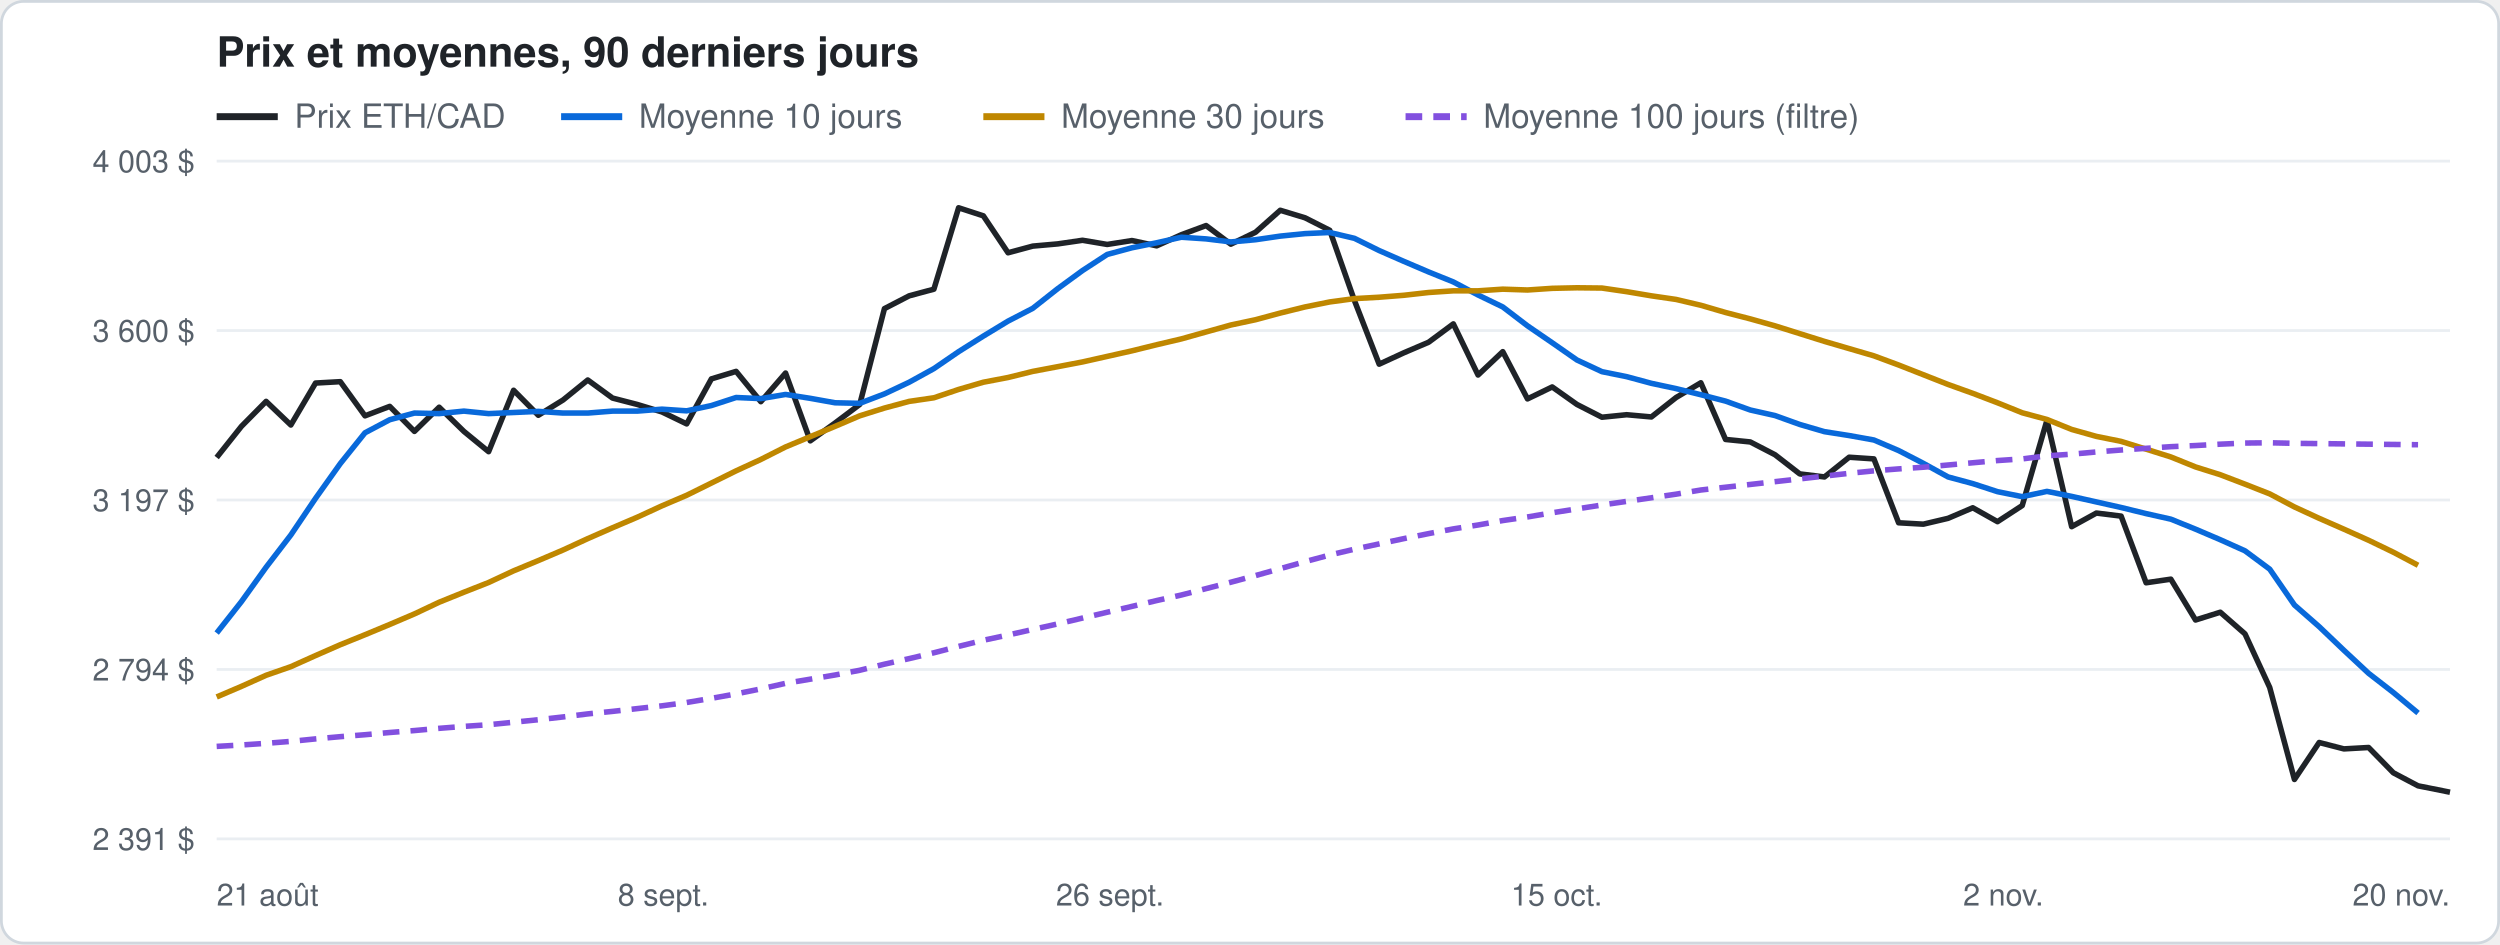
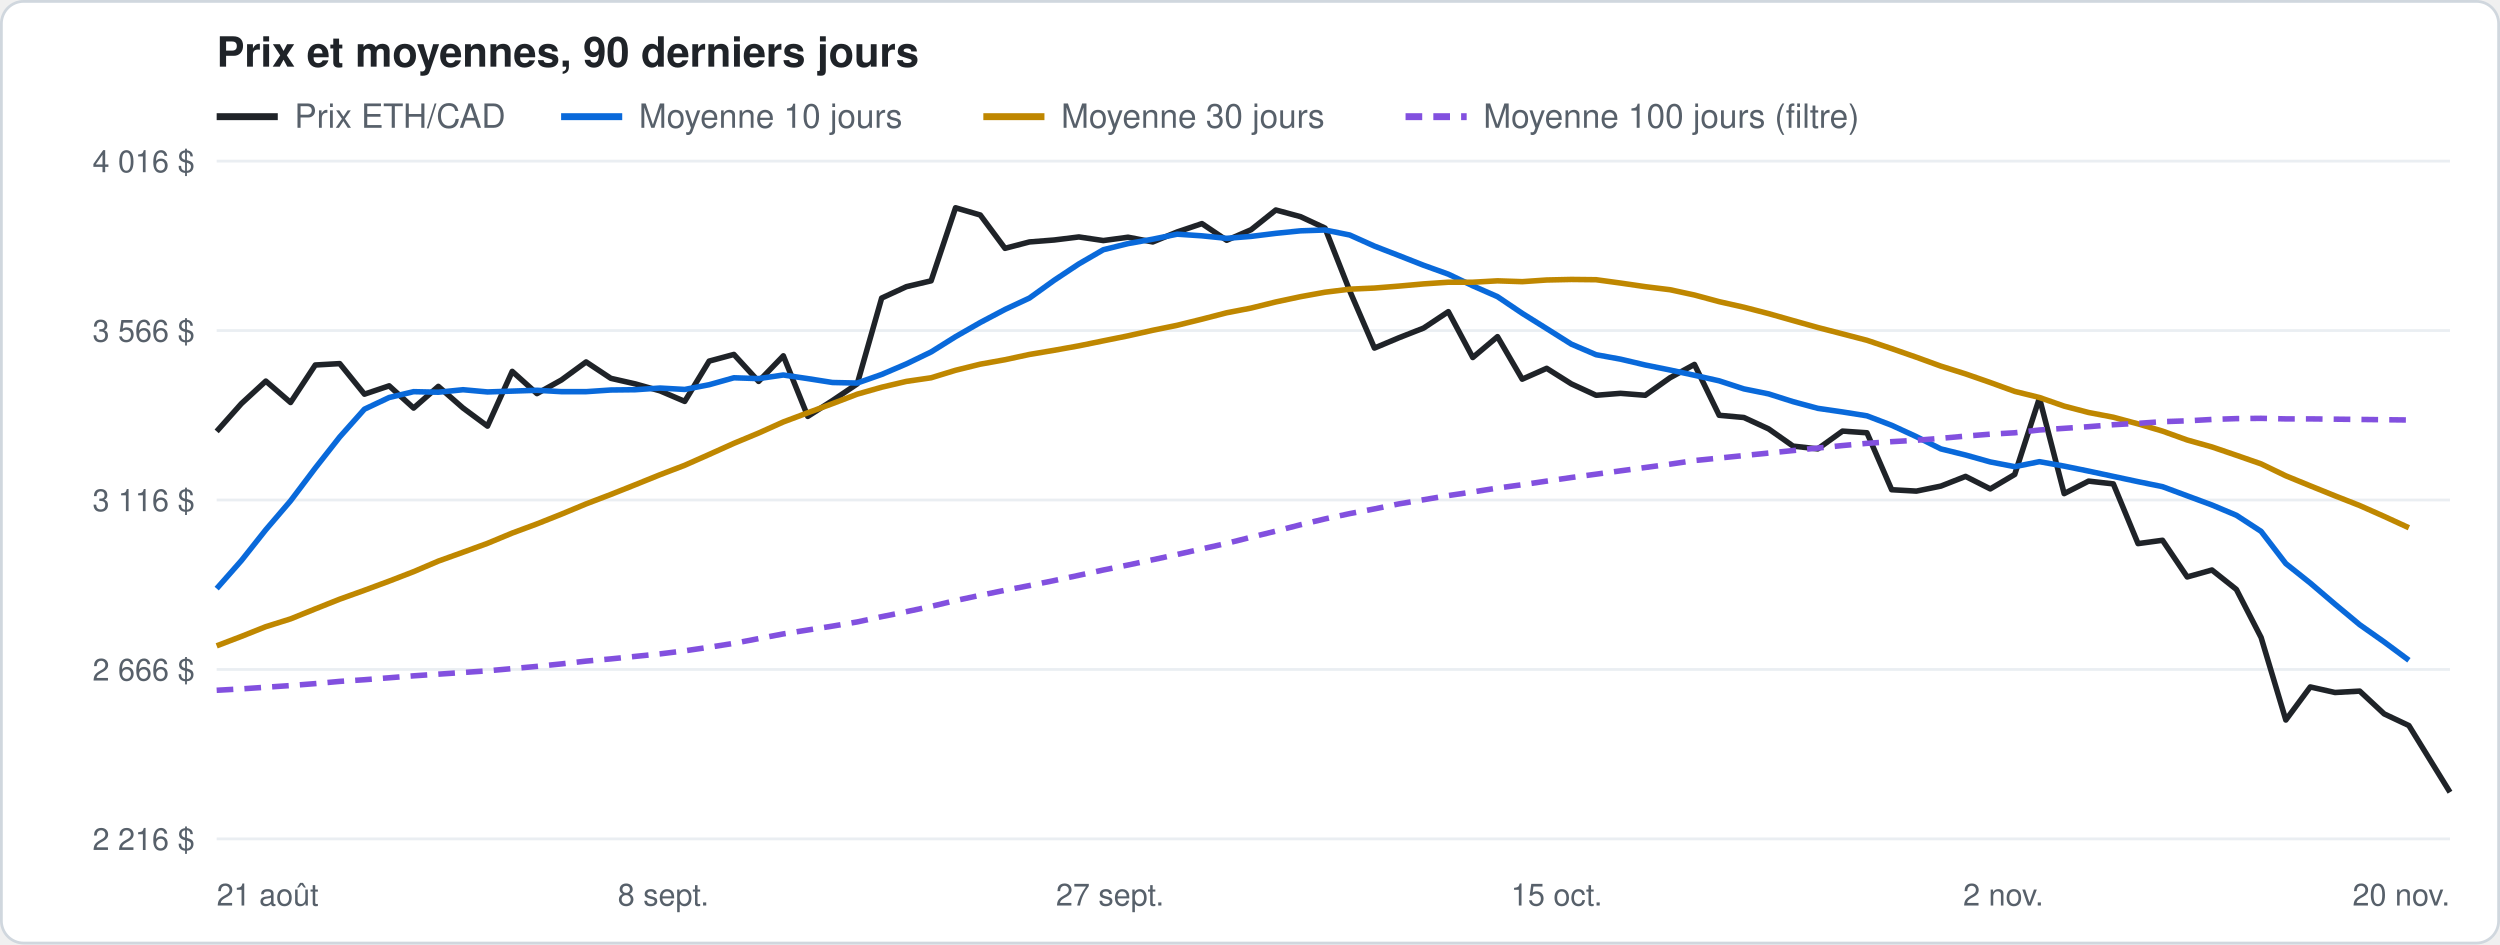
<svg xmlns="http://www.w3.org/2000/svg" width="900" height="340" viewBox="0 0 900 340" font-family="-apple-system, Segoe UI, Helvetica, Arial, sans-serif">
  <rect x="0.5" y="0.5" width="899" height="339" rx="8" fill="#ffffff" stroke="#d0d7de" />
  <text x="78" y="24" font-size="15" font-weight="600" fill="#1f2328">Prix et moyennes, 90 derniers jours</text>
  <line x1="78" y1="42" x2="100" y2="42" stroke="#1f2328" stroke-width="2.5" />
  <text x="106" y="46" font-size="12" fill="#57606a">Prix ETH/CAD</text>
  <line x1="202" y1="42" x2="224" y2="42" stroke="#0969da" stroke-width="2.5" />
  <text x="230" y="46" font-size="12" fill="#57606a">Moyenne 10 jours</text>
  <line x1="354" y1="42" x2="376" y2="42" stroke="#bf8700" stroke-width="2.5" />
  <text x="382" y="46" font-size="12" fill="#57606a">Moyenne 30 jours</text>
  <line x1="506" y1="42" x2="528" y2="42" stroke="#8250df" stroke-width="2.5" stroke-dasharray="6 4" />
  <text x="534" y="46" font-size="12" fill="#57606a">Moyenne 100 jours (filtre)</text>
  <line x1="78" y1="302.0" x2="882" y2="302.0" stroke="#eaeef2" />
-   <text x="70" y="306.0" font-size="11" fill="#57606a" text-anchor="end">2 391 $</text>
+   <text x="70" y="306.0" font-size="11" fill="#57606a" text-anchor="end">2 216 $</text>
  <line x1="78" y1="241.0" x2="882" y2="241.0" stroke="#eaeef2" />
-   <text x="70" y="245.0" font-size="11" fill="#57606a" text-anchor="end">2 794 $</text>
+   <text x="70" y="245.0" font-size="11" fill="#57606a" text-anchor="end">2 666 $</text>
  <line x1="78" y1="180.0" x2="882" y2="180.0" stroke="#eaeef2" />
-   <text x="70" y="184.0" font-size="11" fill="#57606a" text-anchor="end">3 197 $</text>
+   <text x="70" y="184.0" font-size="11" fill="#57606a" text-anchor="end">3 116 $</text>
  <line x1="78" y1="119.0" x2="882" y2="119.0" stroke="#eaeef2" />
-   <text x="70" y="123.0" font-size="11" fill="#57606a" text-anchor="end">3 600 $</text>
+   <text x="70" y="123.0" font-size="11" fill="#57606a" text-anchor="end">3 566 $</text>
  <line x1="78" y1="58.0" x2="882" y2="58.0" stroke="#eaeef2" />
-   <text x="70" y="62.0" font-size="11" fill="#57606a" text-anchor="end">4 003 $</text>
+   <text x="70" y="62.0" font-size="11" fill="#57606a" text-anchor="end">4 016 $</text>
  <text x="78.0" y="326" font-size="11" fill="#57606a" text-anchor="start">21 août</text>
  <text x="238.8" y="326" font-size="11" fill="#57606a" text-anchor="middle">8 sept.</text>
-   <text x="399.6" y="326" font-size="11" fill="#57606a" text-anchor="middle">26 sept.</text>
+   <text x="399.6" y="326" font-size="11" fill="#57606a" text-anchor="middle">27 sept.</text>
  <text x="560.4" y="326" font-size="11" fill="#57606a" text-anchor="middle">15 oct.</text>
  <text x="721.2" y="326" font-size="11" fill="#57606a" text-anchor="middle">2 nov.</text>
  <text x="882.0" y="326" font-size="11" fill="#57606a" text-anchor="end">20 nov.</text>
-   <polyline points="78.0,164.7 86.9,153.5 95.8,144.5 104.7,153.0 113.6,137.9 122.5,137.4 131.4,149.7 140.3,146.3 149.2,155.3 158.1,146.6 167.0,155.3 175.9,162.6 184.9,140.5 193.8,149.5 202.7,144.0 211.6,136.8 220.5,143.3 229.4,145.6 238.3,148.3 247.2,152.6 256.1,136.4 265.0,133.7 273.9,144.6 282.8,134.3 291.7,158.7 300.6,152.3 309.5,145.6 318.4,111.1 327.3,106.5 336.2,104.1 345.1,74.8 354.0,77.7 362.9,91.0 371.8,88.6 380.8,87.8 389.7,86.5 398.6,88.0 407.5,86.6 416.4,88.5 425.3,84.5 434.2,81.2 443.1,87.9 452.0,83.6 460.9,75.7 469.8,78.4 478.7,82.9 487.6,108.2 496.5,131.1 505.4,127.0 514.3,123.2 523.2,116.6 532.1,135.0 541.0,126.6 549.9,143.6 558.8,139.3 567.7,145.6 576.7,150.2 585.6,149.3 594.5,150.1 603.4,143.1 612.3,137.8 621.2,158.2 630.1,159.1 639.0,163.7 647.9,170.6 656.8,171.7 665.7,164.6 674.6,165.2 683.5,188.2 692.4,188.7 701.3,186.6 710.2,182.8 719.1,187.8 728.0,182.0 736.9,151.3 745.8,189.6 754.7,184.7 763.6,185.8 772.6,209.8 781.5,208.5 790.4,223.2 799.3,220.4 808.2,228.2 817.1,247.5 826.0,280.6 834.9,267.3 843.8,269.6 852.7,269.1 861.6,278.2 870.5,282.9 882.0,285.2" fill="none" stroke="#1f2328" stroke-width="2" stroke-linejoin="round" />
-   <polyline points="78.0,227.9 86.9,216.6 95.8,204.2 104.7,192.6 113.6,179.4 122.5,166.9 131.4,155.8 140.3,151.1 149.2,148.7 158.1,148.9 167.0,148.0 175.9,148.9 184.9,148.5 193.8,148.1 202.7,148.7 211.6,148.7 220.5,148.0 229.4,148.0 238.3,147.3 247.2,147.9 256.1,146.0 265.0,143.1 273.9,143.5 282.8,142.0 291.7,143.4 300.6,145.0 309.5,145.2 318.4,141.8 327.3,137.6 336.2,132.7 345.1,126.6 354.0,121.0 362.9,115.6 371.8,111.0 380.8,103.9 389.7,97.4 398.6,91.6 407.5,89.2 416.4,87.4 425.3,85.4 434.2,86.0 443.1,87.1 452.0,86.3 460.9,85.0 469.8,84.1 478.7,83.7 487.6,85.8 496.5,90.2 505.4,94.1 514.3,97.9 523.2,101.5 532.1,106.2 541.0,110.5 549.9,117.3 558.8,123.4 567.7,129.6 576.7,133.8 585.6,135.6 594.5,138.0 603.4,139.9 612.3,142.1 621.2,144.4 630.1,147.6 639.0,149.6 647.9,152.8 656.8,155.4 665.7,156.8 674.6,158.4 683.5,162.2 692.4,166.8 701.3,171.7 710.2,174.1 719.1,177.0 728.0,178.8 736.9,176.9 745.8,178.7 754.7,180.7 763.6,182.7 772.6,184.9 781.5,186.9 790.4,190.5 799.3,194.3 808.2,198.3 817.1,204.9 826.0,217.8 834.9,225.6 843.8,234.1 852.7,242.4 861.6,249.3 870.5,256.7" fill="none" stroke="#0969da" stroke-width="2" stroke-linejoin="round" />
-   <polyline points="78.0,250.9 86.9,247.1 95.8,243.1 104.7,240.0 113.6,236.0 122.5,232.1 131.4,228.5 140.3,224.8 149.2,221.0 158.1,216.8 167.0,213.2 175.9,209.7 184.9,205.5 193.8,201.8 202.7,198.0 211.6,193.9 220.5,190.0 229.4,186.2 238.3,182.1 247.2,178.3 256.1,173.9 265.0,169.5 273.9,165.4 282.8,160.9 291.7,157.2 300.6,153.5 309.5,149.7 318.4,146.9 327.3,144.5 336.2,143.2 345.1,140.2 354.0,137.6 362.9,135.9 371.8,133.7 380.8,132.0 389.7,130.3 398.6,128.3 407.5,126.3 416.4,124.1 425.3,122.0 434.2,119.5 443.1,117.0 452.0,115.1 460.9,112.7 469.8,110.5 478.7,108.7 487.6,107.5 496.5,107.0 505.4,106.3 514.3,105.3 523.2,104.7 532.1,104.7 541.0,104.1 549.9,104.4 558.8,103.8 567.7,103.6 576.7,103.7 585.6,105.0 594.5,106.5 603.4,107.8 612.3,109.9 621.2,112.5 630.1,114.8 639.0,117.3 647.9,120.1 656.8,122.9 665.7,125.5 674.6,128.1 683.5,131.4 692.4,134.9 701.3,138.4 710.2,141.6 719.1,145.0 728.0,148.6 736.9,151.0 745.8,154.6 754.7,157.1 763.6,158.9 772.6,161.7 781.5,164.5 790.4,168.1 799.3,170.9 808.2,174.3 817.1,177.8 826.0,182.5 834.9,186.6 843.8,190.5 852.7,194.5 861.6,198.8 870.5,203.5" fill="none" stroke="#bf8700" stroke-width="2" stroke-linejoin="round" />
-   <polyline points="78.0,268.7 86.9,268.2 95.8,267.6 104.7,266.9 113.6,266.0 122.5,265.2 131.4,264.5 140.3,263.7 149.2,263.0 158.1,262.2 167.0,261.5 175.9,260.9 184.9,260.0 193.8,259.1 202.7,258.1 211.6,257.0 220.5,256.1 229.4,255.1 238.3,254.1 247.2,252.9 256.1,251.4 265.0,249.8 273.9,248.0 282.8,246.0 291.7,244.5 300.6,243.0 309.5,241.3 318.4,239.1 327.3,237.1 336.2,235.0 345.1,232.7 354.0,230.5 362.9,228.6 371.8,226.6 380.8,224.6 389.7,222.5 398.6,220.4 407.5,218.3 416.4,216.2 425.3,214.2 434.2,211.9 443.1,209.6 452.0,207.2 460.9,204.7 469.8,202.2 478.7,199.8 487.6,197.7 496.5,195.8 505.4,193.9 514.3,192.1 523.2,190.4 532.1,189.0 541.0,187.4 549.9,186.1 558.8,184.6 567.7,183.2 576.7,181.8 585.6,180.5 594.5,179.2 603.4,177.9 612.3,176.4 621.2,175.4 630.1,174.4 639.0,173.4 647.9,172.4 656.8,171.4 665.7,170.4 674.6,169.5 683.5,168.8 692.4,168.2 701.3,167.4 710.2,166.6 719.1,165.8 728.0,165.2 736.9,164.1 745.8,163.5 754.7,162.7 763.6,162.0 772.6,161.4 781.5,160.8 790.4,160.4 799.3,159.9 808.2,159.5 817.1,159.4 826.0,159.6 834.9,159.7 843.8,159.8 852.7,159.9 861.6,160.0 870.5,160.1" fill="none" stroke="#8250df" stroke-width="2" stroke-linejoin="round" stroke-dasharray="6 4" />
+   <polyline points="78.0,155.3 86.9,145.3 95.7,137.2 104.6,144.9 113.5,131.4 122.3,130.9 131.2,141.9 140.1,138.9 148.9,146.9 157.8,139.1 166.7,146.9 175.5,153.4 184.4,133.7 193.3,141.7 202.1,136.8 211.0,130.3 219.9,136.2 228.7,138.2 237.6,140.7 246.5,144.5 255.3,130.0 264.2,127.6 273.1,137.3 282.0,128.1 290.8,149.9 299.7,144.2 308.6,138.2 317.4,107.3 326.3,103.2 335.2,101.1 344.0,74.8 352.9,77.4 361.8,89.4 370.6,87.1 379.5,86.4 388.4,85.3 397.2,86.6 406.1,85.4 415.0,87.1 423.8,83.5 432.7,80.5 441.6,86.5 450.4,82.7 459.3,75.6 468.2,78.0 477.0,82.1 485.9,104.7 494.8,125.3 503.6,121.6 512.5,118.1 521.4,112.2 530.2,128.7 539.1,121.2 548.0,136.5 556.8,132.6 565.7,138.2 574.6,142.3 583.4,141.6 592.3,142.3 601.2,136.0 610.0,131.2 618.9,149.5 627.8,150.3 636.7,154.4 645.5,160.6 654.4,161.6 663.3,155.2 672.1,155.8 681.0,176.3 689.9,176.8 698.7,175.0 707.6,171.5 716.5,176.0 725.3,170.8 734.2,143.3 743.1,177.7 751.9,173.2 760.8,174.2 769.7,195.7 778.5,194.5 787.4,207.7 796.3,205.2 805.1,212.2 814.0,229.5 822.9,259.2 831.7,247.3 840.6,249.3 849.5,248.8 858.3,257.0 867.2,261.2 882.0,285.2" fill="none" stroke="#1f2328" stroke-width="2" stroke-linejoin="round" />
+   <polyline points="78.0,211.9 86.9,201.8 95.7,190.7 104.6,180.3 113.5,168.5 122.3,157.3 131.2,147.3 140.1,143.1 148.9,141.0 157.8,141.2 166.7,140.3 175.5,141.1 184.4,140.8 193.3,140.5 202.1,141.0 211.0,141.0 219.9,140.4 228.7,140.3 237.6,139.7 246.5,140.2 255.3,138.5 264.2,136.0 273.1,136.3 282.0,135.0 290.8,136.3 299.7,137.7 308.6,137.9 317.4,134.8 326.3,131.0 335.2,126.7 344.0,121.2 352.9,116.1 361.8,111.4 370.6,107.3 379.5,100.9 388.4,95.0 397.2,89.9 406.1,87.7 415.0,86.1 423.8,84.3 432.7,84.9 441.6,85.8 450.4,85.1 459.3,84.0 468.2,83.1 477.0,82.8 485.9,84.6 494.8,88.6 503.6,92.0 512.5,95.5 521.4,98.7 530.2,102.9 539.1,106.8 548.0,112.8 556.8,118.3 565.7,123.9 574.6,127.7 583.4,129.3 592.3,131.4 601.2,133.2 610.0,135.1 618.9,137.1 627.8,140.0 636.7,141.8 645.5,144.6 654.4,147.0 663.3,148.3 672.1,149.7 681.0,153.1 689.9,157.2 698.7,161.6 707.6,163.8 716.5,166.3 725.3,168.0 734.2,166.2 743.1,167.8 751.9,169.6 760.8,171.5 769.7,173.4 778.5,175.2 787.4,178.5 796.3,181.8 805.1,185.5 814.0,191.3 822.9,202.9 831.7,209.9 840.6,217.5 849.5,224.9 858.3,231.1 867.2,237.7" fill="none" stroke="#0969da" stroke-width="2" stroke-linejoin="round" />
+   <polyline points="78.0,232.5 86.9,229.1 95.7,225.6 104.6,222.8 113.5,219.2 122.3,215.7 131.2,212.5 140.1,209.2 148.9,205.8 157.8,202.0 166.7,198.8 175.5,195.6 184.4,191.9 193.3,188.6 202.1,185.1 211.0,181.4 219.9,178.0 228.7,174.5 237.6,170.9 246.5,167.5 255.3,163.6 264.2,159.6 273.1,155.9 282.0,151.9 290.8,148.6 299.7,145.3 308.6,141.9 317.4,139.4 326.3,137.3 335.2,136.0 344.0,133.3 352.9,131.1 361.8,129.5 370.6,127.6 379.5,126.1 388.4,124.5 397.2,122.7 406.1,120.9 415.0,118.9 423.8,117.1 432.7,114.9 441.6,112.6 450.4,110.9 459.3,108.7 468.2,106.8 477.0,105.2 485.9,104.1 494.8,103.7 503.6,103.0 512.5,102.2 521.4,101.6 530.2,101.6 539.1,101.1 548.0,101.4 556.8,100.8 565.7,100.6 574.6,100.7 583.4,101.9 592.3,103.2 601.2,104.3 610.0,106.2 618.9,108.6 627.8,110.6 636.7,112.9 645.5,115.4 654.4,117.9 663.3,120.2 672.1,122.5 681.0,125.5 689.9,128.6 698.7,131.8 707.6,134.6 716.5,137.7 725.3,140.9 734.2,143.1 743.1,146.2 751.9,148.5 760.8,150.2 769.7,152.6 778.5,155.2 787.4,158.4 796.3,160.9 805.1,163.9 814.0,167.0 822.9,171.3 831.7,174.9 840.6,178.5 849.5,182.0 858.3,185.9 867.2,190.0" fill="none" stroke="#bf8700" stroke-width="2" stroke-linejoin="round" />
+   <polyline points="78.0,248.5 86.9,248.0 95.7,247.4 104.6,246.8 113.5,246.1 122.3,245.3 131.2,244.7 140.1,244.0 148.9,243.3 157.8,242.7 166.7,242.1 175.5,241.5 184.4,240.7 193.3,239.9 202.1,239.0 211.0,238.0 219.9,237.2 228.7,236.3 237.6,235.4 246.5,234.3 255.3,233.0 264.2,231.6 273.1,229.9 282.0,228.2 290.8,226.8 299.7,225.4 308.6,223.9 317.4,222.0 326.3,220.2 335.2,218.3 344.0,216.2 352.9,214.3 361.8,212.5 370.6,210.8 379.5,209.0 388.4,207.1 397.2,205.2 406.1,203.4 415.0,201.5 423.8,199.6 432.7,197.6 441.6,195.6 450.4,193.4 459.3,191.2 468.2,188.9 477.0,186.8 485.9,184.9 494.8,183.2 503.6,181.4 512.5,179.9 521.4,178.4 530.2,177.1 539.1,175.7 548.0,174.5 556.8,173.2 565.7,171.9 574.6,170.7 583.4,169.5 592.3,168.3 601.2,167.1 610.0,165.8 618.9,164.9 627.8,164.0 636.7,163.1 645.5,162.2 654.4,161.3 663.3,160.4 672.1,159.6 681.0,159.0 689.9,158.5 698.7,157.8 707.6,157.0 716.5,156.3 725.3,155.8 734.2,154.8 743.1,154.2 751.9,153.6 760.8,152.9 769.7,152.4 778.5,151.8 787.4,151.5 796.3,151.0 805.1,150.7 814.0,150.6 822.9,150.8 831.7,150.8 840.6,150.9 849.5,151.0 858.3,151.1 867.2,151.2" fill="none" stroke="#8250df" stroke-width="2" stroke-linejoin="round" stroke-dasharray="6 4" />
</svg>
